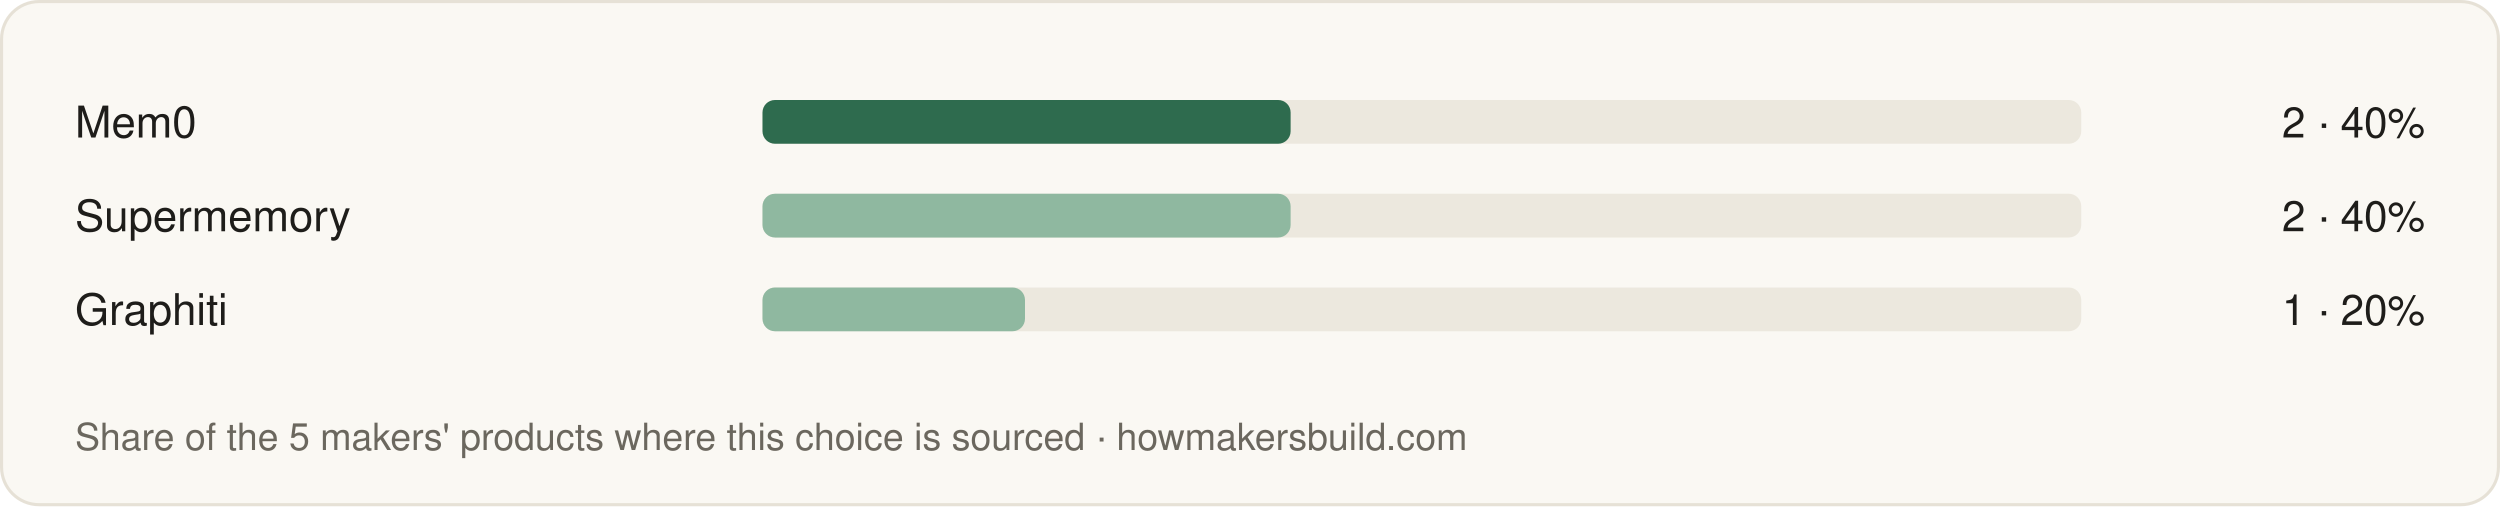
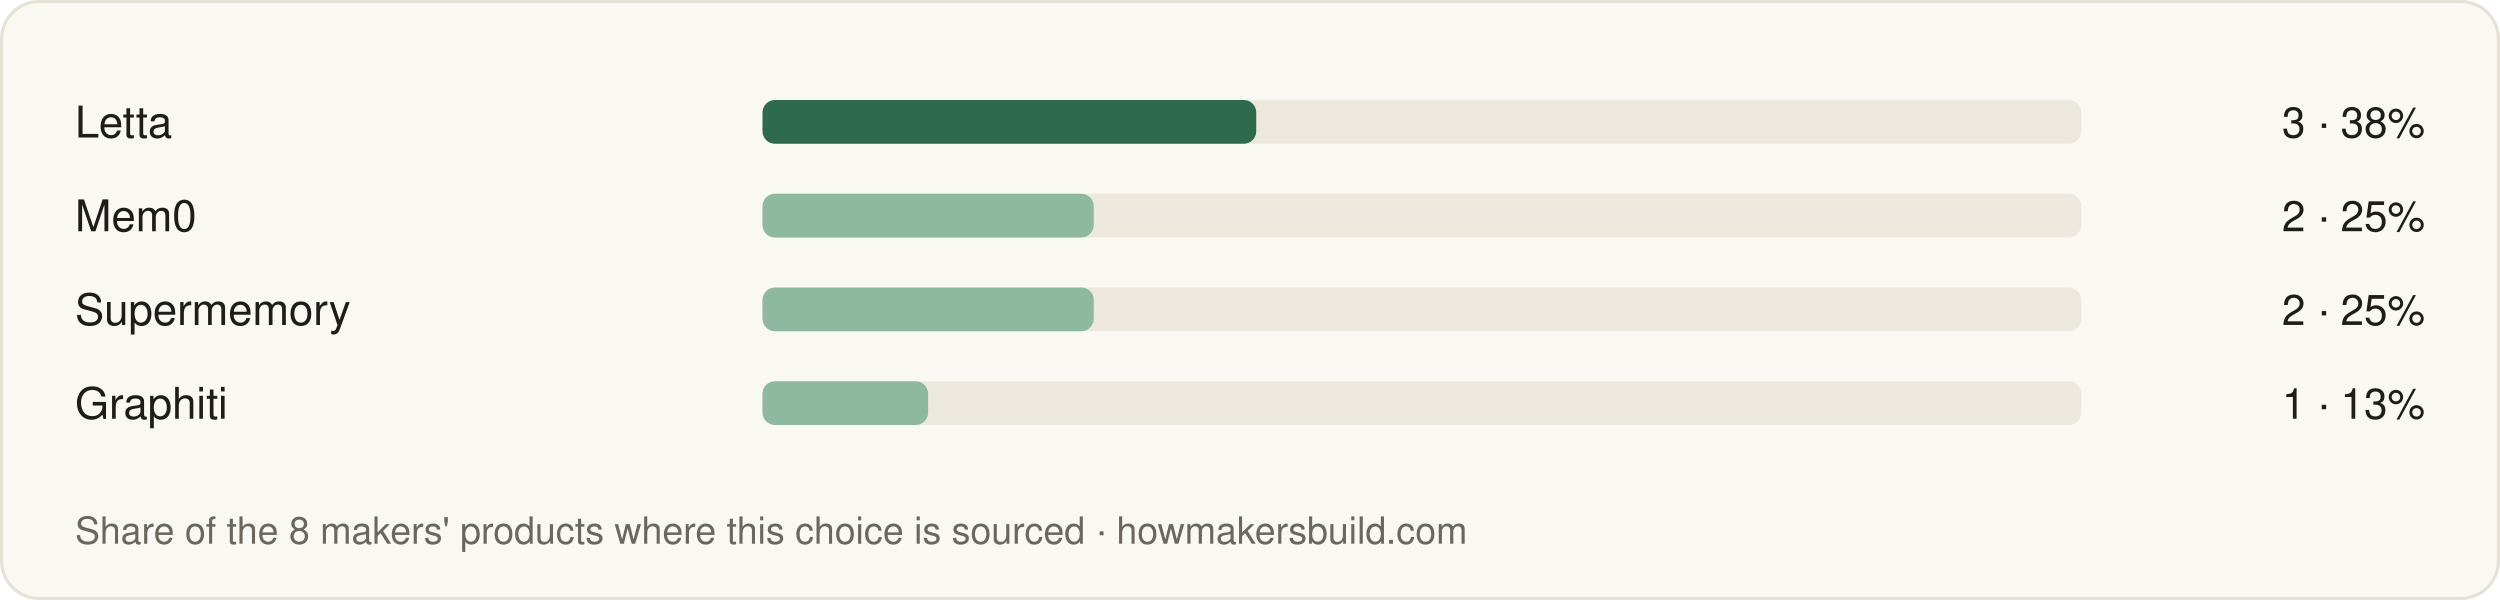
- <svg xmlns="http://www.w3.org/2000/svg" width="800" height="162" viewBox="0 0 800 162" font-family="-apple-system, BlinkMacSystemFont, 'Segoe UI', Helvetica, Arial, sans-serif">
-   <rect x="0.5" y="0.5" width="799" height="161" rx="12" fill="#faf8f3" stroke="#e6e1d6" />
-   <text x="24" y="44" font-size="14" fill="#1e1d1a">Mem0</text>
+ <svg xmlns="http://www.w3.org/2000/svg" width="800" height="192" viewBox="0 0 800 192" font-family="-apple-system, BlinkMacSystemFont, 'Segoe UI', Helvetica, Arial, sans-serif">
+   <rect x="0.5" y="0.5" width="799" height="191" rx="12" fill="#faf8f3" stroke="#e6e1d6" />
+   <text x="24" y="44" font-size="14" fill="#1e1d1a">Letta</text>
  <rect x="244" y="32" width="422" height="14" rx="4" fill="#ece8de" />
-   <rect x="244" y="32" width="169" height="14" rx="4" fill="#2e6b4e" />
-   <text x="776" y="44" font-size="13.5" text-anchor="end" fill="#1e1d1a">2 · 40%</text>
-   <text x="24" y="74" font-size="14" fill="#1e1d1a">Supermemory</text>
+   <rect x="244" y="32" width="158" height="14" rx="4" fill="#2e6b4e" />
+   <text x="776" y="44" font-size="13.5" text-anchor="end" fill="#1e1d1a">3 · 38%</text>
+   <text x="24" y="74" font-size="14" fill="#1e1d1a">Mem0</text>
  <rect x="244" y="62" width="422" height="14" rx="4" fill="#ece8de" />
-   <rect x="244" y="62" width="169" height="14" rx="4" fill="#8fb8a0" />
-   <text x="776" y="74" font-size="13.5" text-anchor="end" fill="#1e1d1a">2 · 40%</text>
-   <text x="24" y="104" font-size="14" fill="#1e1d1a">Graphiti</text>
+   <rect x="244" y="62" width="106" height="14" rx="4" fill="#8fb8a0" />
+   <text x="776" y="74" font-size="13.5" text-anchor="end" fill="#1e1d1a">2 · 25%</text>
+   <text x="24" y="104" font-size="14" fill="#1e1d1a">Supermemory</text>
  <rect x="244" y="92" width="422" height="14" rx="4" fill="#ece8de" />
-   <rect x="244" y="92" width="84" height="14" rx="4" fill="#8fb8a0" />
-   <text x="776" y="104" font-size="13.5" text-anchor="end" fill="#1e1d1a">1 · 20%</text>
-   <text x="24" y="144" font-size="12" fill="#6b675e">Share of the 5 makers' products where this choice is sourced · howmakersbuild.com</text>
+   <rect x="244" y="92" width="106" height="14" rx="4" fill="#8fb8a0" />
+   <text x="776" y="104" font-size="13.5" text-anchor="end" fill="#1e1d1a">2 · 25%</text>
+   <text x="24" y="134" font-size="14" fill="#1e1d1a">Graphiti</text>
+   <rect x="244" y="122" width="422" height="14" rx="4" fill="#ece8de" />
+   <rect x="244" y="122" width="53" height="14" rx="4" fill="#8fb8a0" />
+   <text x="776" y="134" font-size="13.5" text-anchor="end" fill="#1e1d1a">1 · 13%</text>
+   <text x="24" y="174" font-size="12" fill="#6b675e">Share of the 8 makers' products where this choice is sourced · howmakersbuild.com</text>
</svg>
